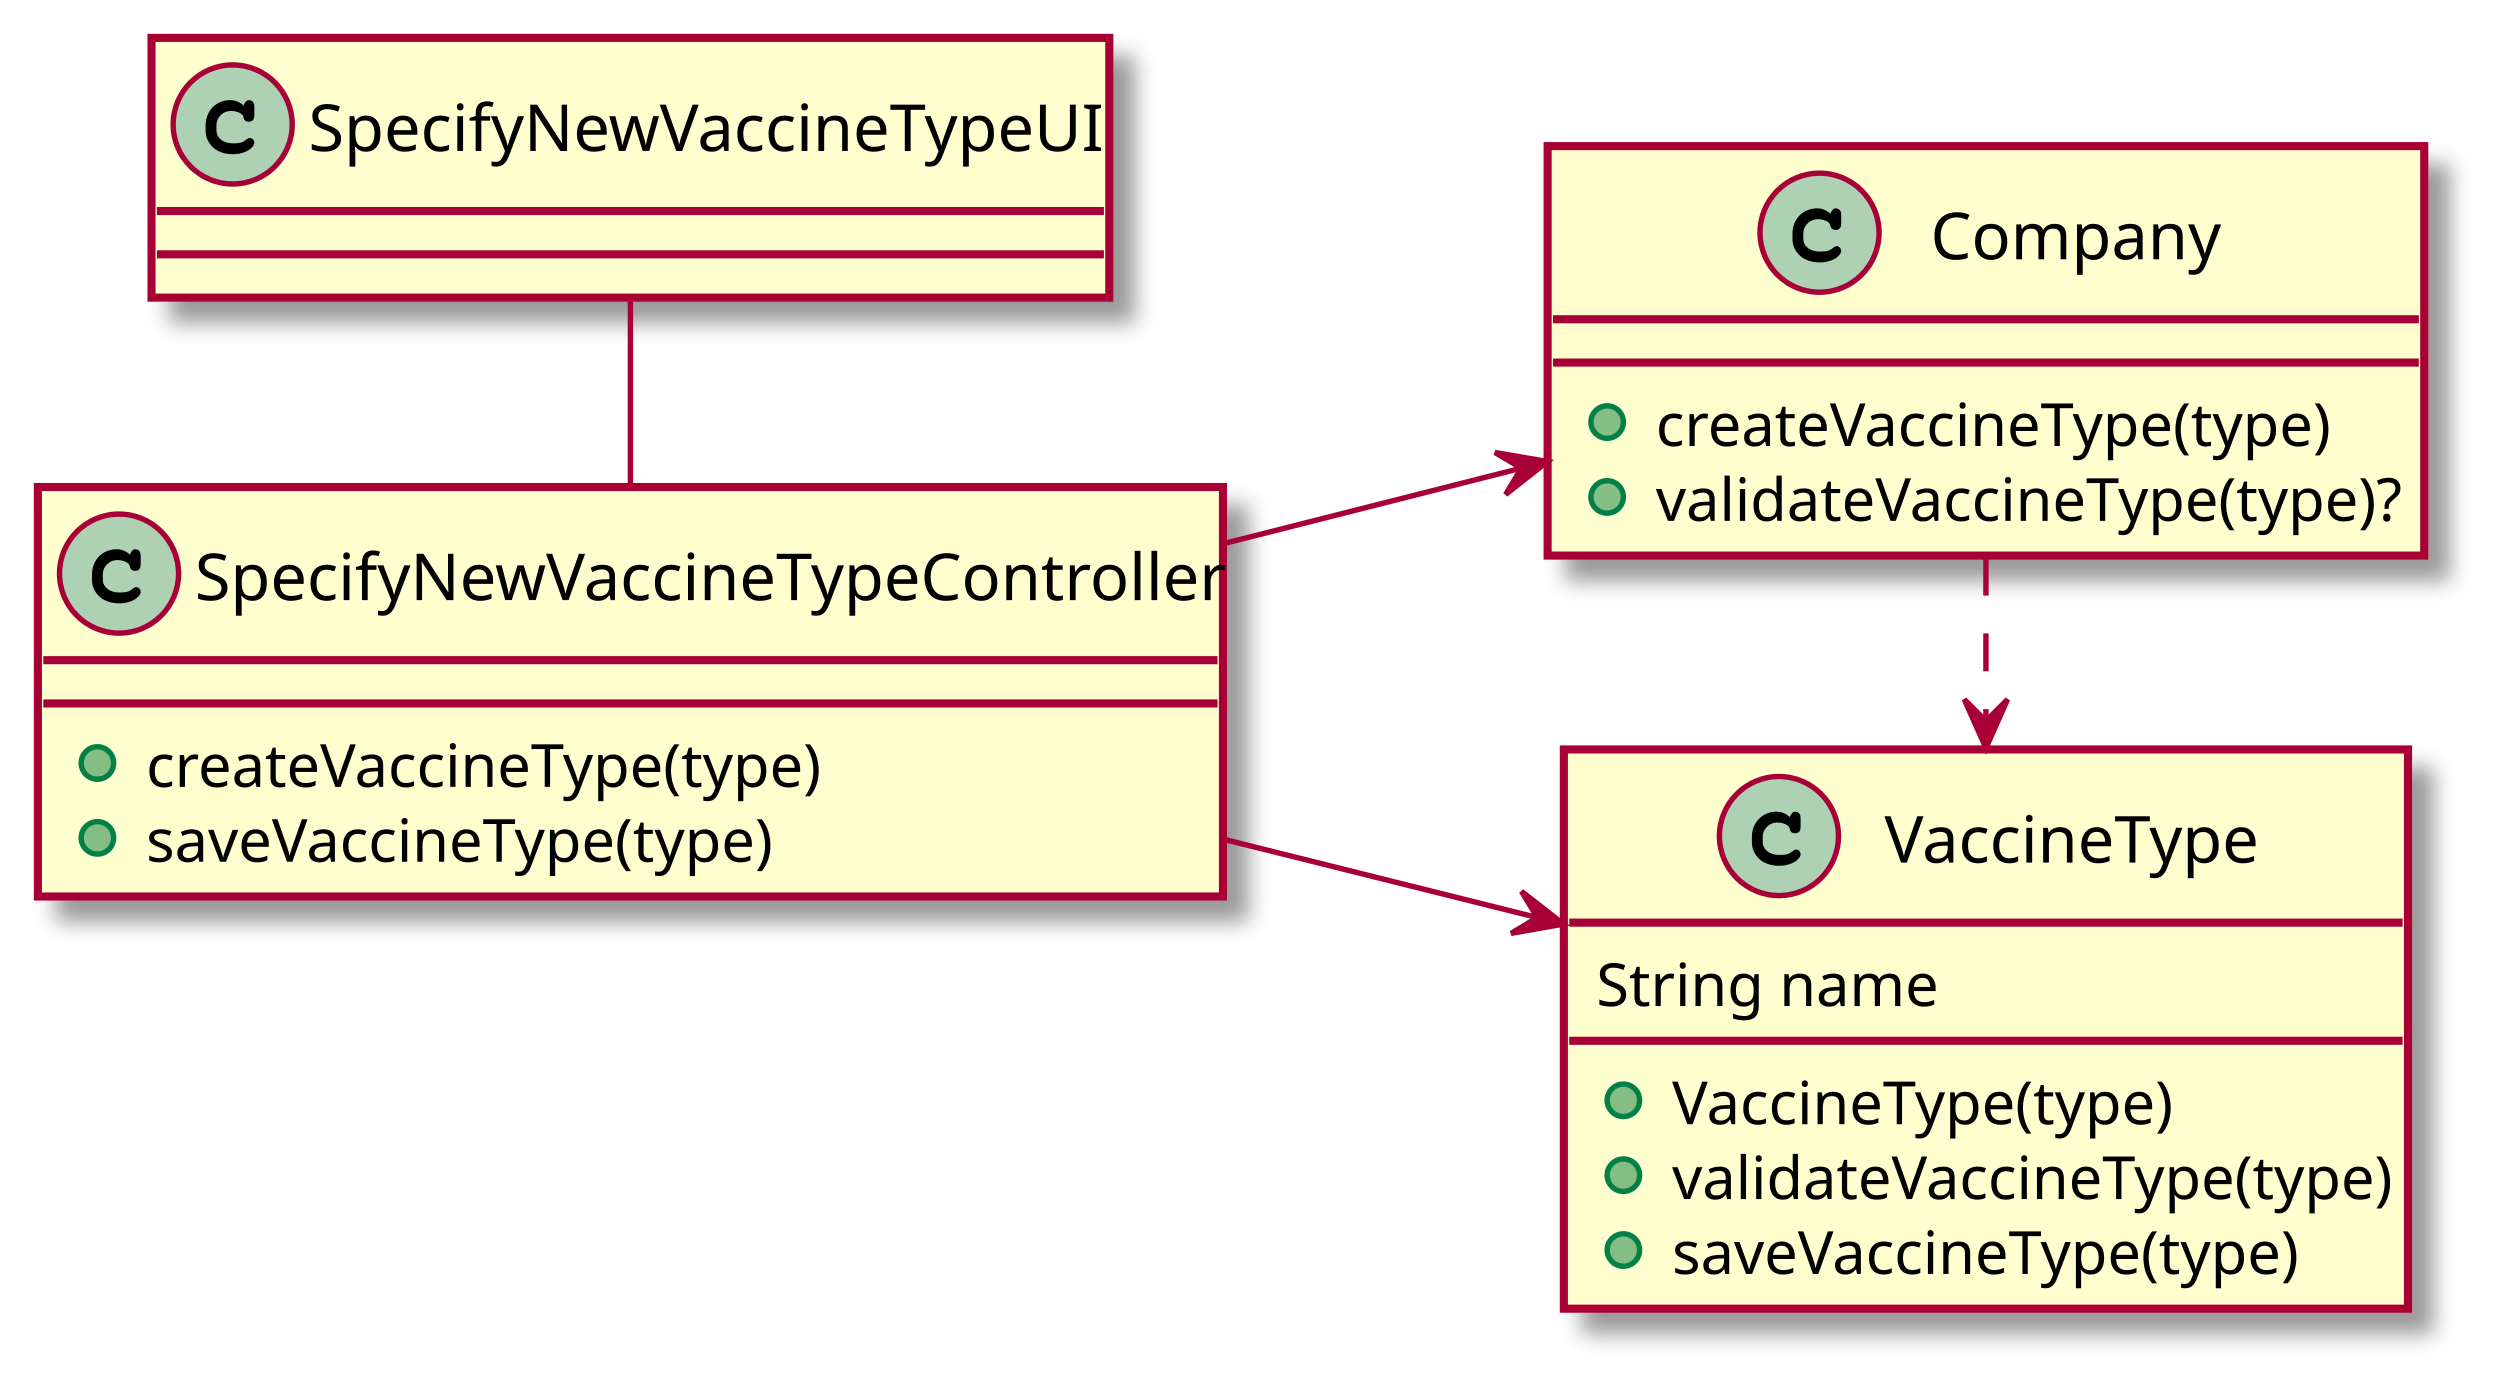
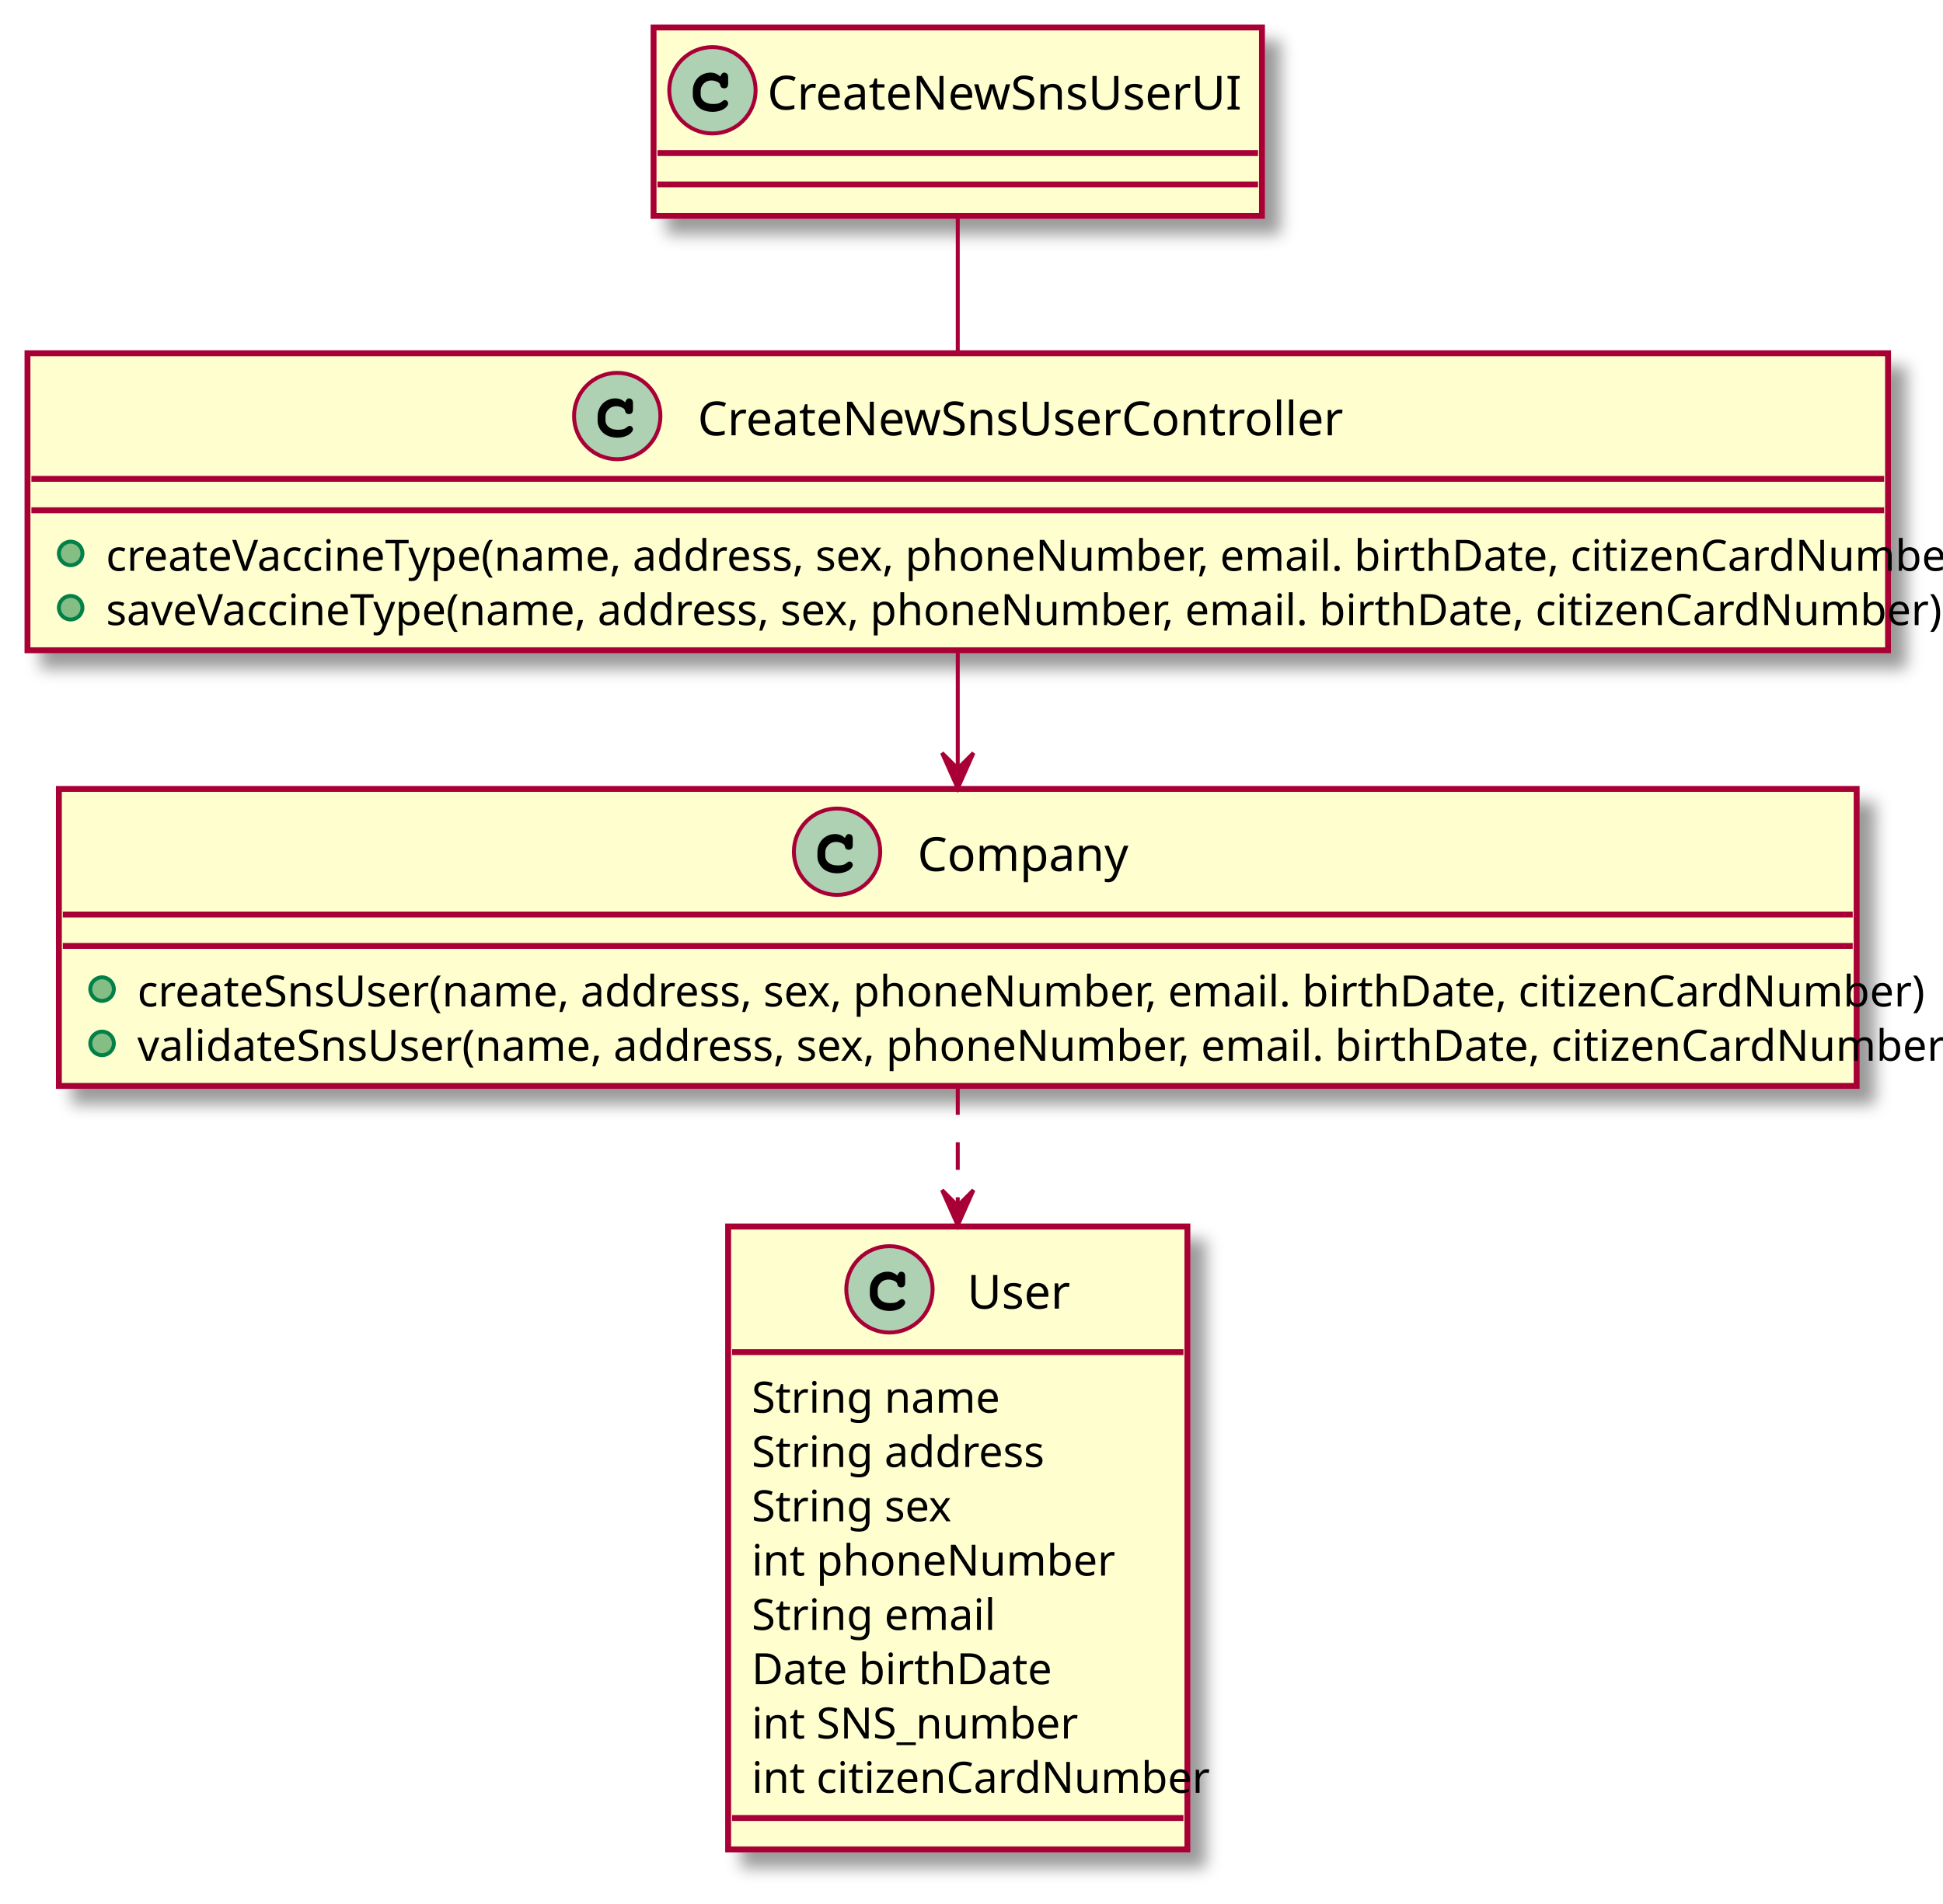
- <svg xmlns="http://www.w3.org/2000/svg" contentScriptType="application/ecmascript" contentStyleType="text/css" height="255px" preserveAspectRatio="none" style="width:462px;height:255px;background:#FFFFFF;" version="1.1" viewBox="0 0 462 255" width="462px" zoomAndPan="magnify">
+ <svg xmlns="http://www.w3.org/2000/svg" contentScriptType="application/ecmascript" contentStyleType="text/css" height="485px" preserveAspectRatio="none" style="width:495px;height:485px;background:#FFFFFF;" version="1.1" viewBox="0 0 495 485" width="495px" zoomAndPan="magnify">
  <defs>
-     <filter height="300%" id="f1ps8hslwopvu0" width="300%" x="-1" y="-1">
+     <filter height="300%" id="f1oxpskyhc89wq" width="300%" x="-1" y="-1">
      <feGaussianBlur result="blurOut" stdDeviation="2.0" />
      <feColorMatrix in="blurOut" result="blurOut2" type="matrix" values="0 0 0 0 0 0 0 0 0 0 0 0 0 0 0 0 0 0 .4 0" />
      <feOffset dx="4.0" dy="4.0" in="blurOut2" result="blurOut3" />
      <feBlend in="SourceGraphic" in2="blurOut3" mode="normal" />
    </filter>
  </defs>
  <g>
-     <rect codeLine="3" fill="#FEFECE" filter="url(#f1ps8hslwopvu0)" height="75.672" id="Company" style="stroke:#A80036;stroke-width:1.5;" width="162" x="286" y="27" />
-     <ellipse cx="336.25" cy="43" fill="#ADD1B2" rx="11" ry="11" style="stroke:#A80036;stroke-width:1.0;" />
-     <path d="M338.25,39.5 Q338.453,39 338.688,38.75 Q338.922,38.5 339.188,38.5 Q339.656,38.5 339.953,38.781 Q340.25,39.062 340.25,39.719 L340.25,41.281 Q340.25,41.938 339.969,42.219 Q339.688,42.5 339.25,42.5 Q338.859,42.5 338.609,42.328 Q338.359,42.156 338.25,41.703 Q338.203,41.391 338.031,41.219 Q337.719,40.891 337.156,40.703 Q336.594,40.5 336.031,40.5 Q335.328,40.5 334.734,40.781 Q334.156,41.062 333.703,41.688 Q333.25,42.312 333.25,43.172 L333.25,44.094 Q333.25,45.125 334.094,45.812 Q334.938,46.5 336.438,46.5 Q337.328,46.5 337.953,46.297 Q338.312,46.188 338.719,45.828 Q338.984,45.625 339.125,45.562 Q339.266,45.5 339.438,45.5 Q339.766,45.5 340,45.766 Q340.25,46.016 340.25,46.375 Q340.25,46.719 339.906,47.125 Q339.406,47.719 338.609,48.047 Q337.562,48.5 336.281,48.5 Q334.781,48.5 333.578,47.906 Q332.609,47.438 331.922,46.422 Q331.25,45.406 331.25,44.203 L331.25,43.109 Q331.25,41.859 331.844,40.766 Q332.453,39.672 333.5,39.094 Q334.562,38.5 335.75,38.5 Q336.469,38.5 337.094,38.75 Q337.719,39 338.25,39.5 Z " fill="#000000" />
-     <text fill="#000000" font-family="sans-serif" font-size="12" lengthAdjust="spacing" textLength="53" x="356.75" y="47.91">Company</text>
-     <line style="stroke:#A80036;stroke-width:1.5;" x1="287" x2="447" y1="59" y2="59" />
-     <line style="stroke:#A80036;stroke-width:1.5;" x1="287" x2="447" y1="67" y2="67" />
-     <ellipse cx="297" cy="78" fill="#84BE84" rx="3" ry="3" style="stroke:#038048;stroke-width:1.0;" />
-     <text fill="#000000" font-family="sans-serif" font-size="11" lengthAdjust="spacing" textLength="124" x="306" y="82.419">createVaccineType(type)</text>
-     <ellipse cx="297" cy="91.836" fill="#84BE84" rx="3" ry="3" style="stroke:#038048;stroke-width:1.0;" />
-     <text fill="#000000" font-family="sans-serif" font-size="11" lengthAdjust="spacing" textLength="136" x="306" y="96.255">validateVaccineType(type)?</text>
-     <rect codeLine="8" fill="#FEFECE" filter="url(#f1ps8hslwopvu0)" height="48" id="SpecifyNewVaccineTypeUI" style="stroke:#A80036;stroke-width:1.5;" width="177" x="28" y="7" />
-     <ellipse cx="43" cy="23" fill="#ADD1B2" rx="11" ry="11" style="stroke:#A80036;stroke-width:1.0;" />
-     <path d="M45,19.5 Q45.203,19 45.438,18.75 Q45.672,18.5 45.938,18.5 Q46.406,18.5 46.703,18.781 Q47,19.062 47,19.719 L47,21.281 Q47,21.938 46.719,22.219 Q46.438,22.5 46,22.5 Q45.609,22.5 45.359,22.328 Q45.109,22.156 45,21.703 Q44.953,21.391 44.781,21.219 Q44.469,20.891 43.906,20.703 Q43.344,20.5 42.781,20.5 Q42.078,20.5 41.484,20.781 Q40.906,21.062 40.453,21.688 Q40,22.312 40,23.172 L40,24.094 Q40,25.125 40.844,25.812 Q41.688,26.5 43.188,26.5 Q44.078,26.5 44.703,26.297 Q45.062,26.188 45.469,25.828 Q45.734,25.625 45.875,25.562 Q46.016,25.5 46.188,25.5 Q46.516,25.5 46.75,25.766 Q47,26.016 47,26.375 Q47,26.719 46.656,27.125 Q46.156,27.719 45.359,28.047 Q44.312,28.5 43.031,28.5 Q41.531,28.5 40.328,27.906 Q39.359,27.438 38.672,26.422 Q38,25.406 38,24.203 L38,23.109 Q38,21.859 38.594,20.766 Q39.203,19.672 40.25,19.094 Q41.312,18.5 42.5,18.5 Q43.219,18.5 43.844,18.75 Q44.469,19 45,19.5 Z " fill="#000000" />
-     <text fill="#000000" font-family="sans-serif" font-size="12" lengthAdjust="spacing" textLength="145" x="57" y="27.91">SpecifyNewVaccineTypeUI</text>
-     <line style="stroke:#A80036;stroke-width:1.5;" x1="29" x2="204" y1="39" y2="39" />
-     <line style="stroke:#A80036;stroke-width:1.5;" x1="29" x2="204" y1="47" y2="47" />
-     <rect codeLine="10" fill="#FEFECE" filter="url(#f1ps8hslwopvu0)" height="75.672" id="SpecifyNewVaccineTypeController" style="stroke:#A80036;stroke-width:1.5;" width="219" x="7" y="90" />
-     <ellipse cx="22" cy="106" fill="#ADD1B2" rx="11" ry="11" style="stroke:#A80036;stroke-width:1.0;" />
-     <path d="M24,102.5 Q24.203,102 24.438,101.75 Q24.672,101.5 24.938,101.5 Q25.406,101.5 25.703,101.781 Q26,102.062 26,102.719 L26,104.281 Q26,104.938 25.719,105.219 Q25.438,105.5 25,105.5 Q24.609,105.5 24.359,105.328 Q24.109,105.156 24,104.703 Q23.953,104.391 23.781,104.219 Q23.469,103.891 22.906,103.703 Q22.344,103.5 21.781,103.5 Q21.078,103.5 20.484,103.781 Q19.906,104.062 19.453,104.688 Q19,105.312 19,106.172 L19,107.094 Q19,108.125 19.844,108.812 Q20.688,109.5 22.188,109.5 Q23.078,109.5 23.703,109.297 Q24.062,109.188 24.469,108.828 Q24.734,108.625 24.875,108.562 Q25.016,108.5 25.188,108.5 Q25.516,108.5 25.75,108.766 Q26,109.016 26,109.375 Q26,109.719 25.656,110.125 Q25.156,110.719 24.359,111.047 Q23.312,111.5 22.031,111.5 Q20.531,111.5 19.328,110.906 Q18.359,110.438 17.672,109.422 Q17,108.406 17,107.203 L17,106.109 Q17,104.859 17.594,103.766 Q18.203,102.672 19.25,102.094 Q20.312,101.5 21.5,101.5 Q22.219,101.5 22.844,101.75 Q23.469,102 24,102.5 Z " fill="#000000" />
-     <text fill="#000000" font-family="sans-serif" font-size="12" lengthAdjust="spacing" textLength="187" x="36" y="110.91">SpecifyNewVaccineTypeController</text>
-     <line style="stroke:#A80036;stroke-width:1.5;" x1="8" x2="225" y1="122" y2="122" />
-     <line style="stroke:#A80036;stroke-width:1.5;" x1="8" x2="225" y1="130" y2="130" />
+     <rect codeLine="3" fill="#FEFECE" filter="url(#f1oxpskyhc89wq)" height="75.672" id="Company" style="stroke:#A80036;stroke-width:1.5;" width="458" x="15" y="201" />
+     <ellipse cx="213.25" cy="217" fill="#ADD1B2" rx="11" ry="11" style="stroke:#A80036;stroke-width:1.0;" />
+     <path d="M215.25,213.5 Q215.453,213 215.688,212.75 Q215.922,212.5 216.188,212.5 Q216.656,212.5 216.953,212.781 Q217.25,213.062 217.25,213.719 L217.25,215.281 Q217.25,215.938 216.969,216.219 Q216.688,216.5 216.25,216.5 Q215.859,216.5 215.609,216.328 Q215.359,216.156 215.25,215.703 Q215.203,215.391 215.031,215.219 Q214.719,214.891 214.156,214.703 Q213.594,214.5 213.031,214.5 Q212.328,214.5 211.734,214.781 Q211.156,215.062 210.703,215.688 Q210.25,216.312 210.25,217.172 L210.25,218.094 Q210.25,219.125 211.094,219.812 Q211.938,220.5 213.438,220.5 Q214.328,220.5 214.953,220.297 Q215.312,220.188 215.719,219.828 Q215.984,219.625 216.125,219.562 Q216.266,219.5 216.438,219.5 Q216.766,219.5 217,219.766 Q217.25,220.016 217.25,220.375 Q217.25,220.719 216.906,221.125 Q216.406,221.719 215.609,222.047 Q214.562,222.5 213.281,222.5 Q211.781,222.5 210.578,221.906 Q209.609,221.438 208.922,220.422 Q208.25,219.406 208.25,218.203 L208.25,217.109 Q208.25,215.859 208.844,214.766 Q209.453,213.672 210.5,213.094 Q211.562,212.5 212.75,212.5 Q213.469,212.5 214.094,212.75 Q214.719,213 215.25,213.5 Z " fill="#000000" />
+     <text fill="#000000" font-family="sans-serif" font-size="12" lengthAdjust="spacing" textLength="53" x="233.75" y="221.91">Company</text>
+     <line style="stroke:#A80036;stroke-width:1.5;" x1="16" x2="472" y1="233" y2="233" />
+     <line style="stroke:#A80036;stroke-width:1.5;" x1="16" x2="472" y1="241" y2="241" />
+     <ellipse cx="26" cy="252" fill="#84BE84" rx="3" ry="3" style="stroke:#038048;stroke-width:1.0;" />
+     <text fill="#000000" font-family="sans-serif" font-size="11" lengthAdjust="spacing" textLength="426" x="35" y="256.419">createSnsUser(name, address, sex, phoneNumber, email. birthDate, citizenCardNumber)</text>
+     <ellipse cx="26" cy="265.836" fill="#84BE84" rx="3" ry="3" style="stroke:#038048;stroke-width:1.0;" />
+     <text fill="#000000" font-family="sans-serif" font-size="11" lengthAdjust="spacing" textLength="432" x="35" y="270.255">validateSnsUser(name, address, sex, phoneNumber, email. birthDate, citizenCardNumber)</text>
+     <rect codeLine="8" fill="#FEFECE" filter="url(#f1oxpskyhc89wq)" height="158.688" id="User" style="stroke:#A80036;stroke-width:1.5;" width="117" x="185.5" y="312.5" />
+     <ellipse cx="226.6" cy="328.5" fill="#ADD1B2" rx="11" ry="11" style="stroke:#A80036;stroke-width:1.0;" />
+     <path d="M228.6,325 Q228.803,324.5 229.037,324.25 Q229.272,324 229.537,324 Q230.006,324 230.303,324.281 Q230.6,324.562 230.6,325.219 L230.6,326.781 Q230.6,327.438 230.319,327.719 Q230.037,328 229.6,328 Q229.209,328 228.959,327.828 Q228.709,327.656 228.6,327.203 Q228.553,326.891 228.381,326.719 Q228.069,326.391 227.506,326.203 Q226.944,326 226.381,326 Q225.678,326 225.084,326.281 Q224.506,326.562 224.053,327.188 Q223.6,327.812 223.6,328.672 L223.6,329.594 Q223.6,330.625 224.444,331.312 Q225.287,332 226.787,332 Q227.678,332 228.303,331.797 Q228.662,331.688 229.069,331.328 Q229.334,331.125 229.475,331.062 Q229.616,331 229.787,331 Q230.116,331 230.35,331.266 Q230.6,331.516 230.6,331.875 Q230.6,332.219 230.256,332.625 Q229.756,333.219 228.959,333.547 Q227.912,334 226.631,334 Q225.131,334 223.928,333.406 Q222.959,332.938 222.272,331.922 Q221.6,330.906 221.6,329.703 L221.6,328.609 Q221.6,327.359 222.194,326.266 Q222.803,325.172 223.85,324.594 Q224.912,324 226.1,324 Q226.819,324 227.444,324.25 Q228.069,324.5 228.6,325 Z " fill="#000000" />
+     <text fill="#000000" font-family="sans-serif" font-size="12" lengthAdjust="spacing" textLength="27" x="246.4" y="333.41">User</text>
+     <line style="stroke:#A80036;stroke-width:1.5;" x1="186.5" x2="301.5" y1="344.5" y2="344.5" />
+     <text fill="#000000" font-family="sans-serif" font-size="11" lengthAdjust="spacing" textLength="57" x="191.5" y="359.919">String name</text>
+     <text fill="#000000" font-family="sans-serif" font-size="11" lengthAdjust="spacing" textLength="71" x="191.5" y="373.755">String address</text>
+     <text fill="#000000" font-family="sans-serif" font-size="11" lengthAdjust="spacing" textLength="49" x="191.5" y="387.591">String sex</text>
+     <text fill="#000000" font-family="sans-serif" font-size="11" lengthAdjust="spacing" textLength="81" x="191.5" y="401.427">int phoneNumber</text>
+     <text fill="#000000" font-family="sans-serif" font-size="11" lengthAdjust="spacing" textLength="55" x="191.5" y="415.263">String email</text>
+     <text fill="#000000" font-family="sans-serif" font-size="11" lengthAdjust="spacing" textLength="68" x="191.5" y="429.099">Date birthDate</text>
+     <text fill="#000000" font-family="sans-serif" font-size="11" lengthAdjust="spacing" textLength="77" x="191.5" y="442.935">int SNS_number</text>
+     <text fill="#000000" font-family="sans-serif" font-size="11" lengthAdjust="spacing" textLength="105" x="191.5" y="456.771">int citizenCardNumber</text>
+     <line style="stroke:#A80036;stroke-width:1.5;" x1="186.5" x2="301.5" y1="463.188" y2="463.188" />
+     <rect codeLine="19" fill="#FEFECE" filter="url(#f1oxpskyhc89wq)" height="48" id="CreateNewSnsUserUI" style="stroke:#A80036;stroke-width:1.5;" width="155" x="166.5" y="7" />
+     <ellipse cx="181.5" cy="23" fill="#ADD1B2" rx="11" ry="11" style="stroke:#A80036;stroke-width:1.0;" />
+     <path d="M183.5,19.5 Q183.703,19 183.938,18.75 Q184.172,18.5 184.438,18.5 Q184.906,18.5 185.203,18.781 Q185.5,19.062 185.5,19.719 L185.5,21.281 Q185.5,21.938 185.219,22.219 Q184.938,22.5 184.5,22.5 Q184.109,22.5 183.859,22.328 Q183.609,22.156 183.5,21.703 Q183.453,21.391 183.281,21.219 Q182.969,20.891 182.406,20.703 Q181.844,20.5 181.281,20.5 Q180.578,20.5 179.984,20.781 Q179.406,21.062 178.953,21.688 Q178.5,22.312 178.5,23.172 L178.5,24.094 Q178.5,25.125 179.344,25.812 Q180.188,26.5 181.688,26.5 Q182.578,26.5 183.203,26.297 Q183.562,26.188 183.969,25.828 Q184.234,25.625 184.375,25.562 Q184.516,25.5 184.688,25.5 Q185.016,25.5 185.25,25.766 Q185.5,26.016 185.5,26.375 Q185.5,26.719 185.156,27.125 Q184.656,27.719 183.859,28.047 Q182.812,28.5 181.531,28.5 Q180.031,28.5 178.828,27.906 Q177.859,27.438 177.172,26.422 Q176.5,25.406 176.5,24.203 L176.5,23.109 Q176.5,21.859 177.094,20.766 Q177.703,19.672 178.75,19.094 Q179.812,18.5 181,18.5 Q181.719,18.5 182.344,18.75 Q182.969,19 183.5,19.5 Z " fill="#000000" />
+     <text fill="#000000" font-family="sans-serif" font-size="12" lengthAdjust="spacing" textLength="123" x="195.5" y="27.91">CreateNewSnsUserUI</text>
+     <line style="stroke:#A80036;stroke-width:1.5;" x1="167.5" x2="320.5" y1="39" y2="39" />
+     <line style="stroke:#A80036;stroke-width:1.5;" x1="167.5" x2="320.5" y1="47" y2="47" />
+     <rect codeLine="21" fill="#FEFECE" filter="url(#f1oxpskyhc89wq)" height="75.672" id="CreateNewSnsUserController" style="stroke:#A80036;stroke-width:1.5;" width="474" x="7" y="90" />
+     <ellipse cx="157.25" cy="106" fill="#ADD1B2" rx="11" ry="11" style="stroke:#A80036;stroke-width:1.0;" />
+     <path d="M159.25,102.5 Q159.453,102 159.688,101.75 Q159.922,101.5 160.188,101.5 Q160.656,101.5 160.953,101.781 Q161.25,102.062 161.25,102.719 L161.25,104.281 Q161.25,104.938 160.969,105.219 Q160.688,105.5 160.25,105.5 Q159.859,105.5 159.609,105.328 Q159.359,105.156 159.25,104.703 Q159.203,104.391 159.031,104.219 Q158.719,103.891 158.156,103.703 Q157.594,103.5 157.031,103.5 Q156.328,103.5 155.734,103.781 Q155.156,104.062 154.703,104.688 Q154.25,105.312 154.25,106.172 L154.25,107.094 Q154.25,108.125 155.094,108.812 Q155.938,109.5 157.438,109.5 Q158.328,109.5 158.953,109.297 Q159.312,109.188 159.719,108.828 Q159.984,108.625 160.125,108.562 Q160.266,108.5 160.438,108.5 Q160.766,108.5 161,108.766 Q161.25,109.016 161.25,109.375 Q161.25,109.719 160.906,110.125 Q160.406,110.719 159.609,111.047 Q158.562,111.5 157.281,111.5 Q155.781,111.5 154.578,110.906 Q153.609,110.438 152.922,109.422 Q152.25,108.406 152.25,107.203 L152.25,106.109 Q152.25,104.859 152.844,103.766 Q153.453,102.672 154.5,102.094 Q155.562,101.5 156.75,101.5 Q157.469,101.5 158.094,101.75 Q158.719,102 159.25,102.5 Z " fill="#000000" />
+     <text fill="#000000" font-family="sans-serif" font-size="12" lengthAdjust="spacing" textLength="165" x="177.75" y="110.91">CreateNewSnsUserController</text>
+     <line style="stroke:#A80036;stroke-width:1.5;" x1="8" x2="480" y1="122" y2="122" />
+     <line style="stroke:#A80036;stroke-width:1.5;" x1="8" x2="480" y1="130" y2="130" />
    <ellipse cx="18" cy="141" fill="#84BE84" rx="3" ry="3" style="stroke:#038048;stroke-width:1.0;" />
-     <text fill="#000000" font-family="sans-serif" font-size="11" lengthAdjust="spacing" textLength="124" x="27" y="145.419">createVaccineType(type)</text>
+     <text fill="#000000" font-family="sans-serif" font-size="11" lengthAdjust="spacing" textLength="448" x="27" y="145.419">createVaccineType(name, address, sex, phoneNumber, email. birthDate, citizenCardNumber)</text>
    <ellipse cx="18" cy="154.836" fill="#84BE84" rx="3" ry="3" style="stroke:#038048;stroke-width:1.0;" />
-     <text fill="#000000" font-family="sans-serif" font-size="11" lengthAdjust="spacing" textLength="117" x="27" y="159.255">saveVaccineType(type)</text>
-     <rect codeLine="15" fill="#FEFECE" filter="url(#f1ps8hslwopvu0)" height="103.344" id="VaccineType" style="stroke:#A80036;stroke-width:1.5;" width="156" x="289" y="138.5" />
-     <ellipse cx="328.75" cy="154.5" fill="#ADD1B2" rx="11" ry="11" style="stroke:#A80036;stroke-width:1.0;" />
-     <path d="M330.75,151 Q330.953,150.5 331.188,150.25 Q331.422,150 331.688,150 Q332.156,150 332.453,150.281 Q332.75,150.562 332.75,151.219 L332.75,152.781 Q332.75,153.438 332.469,153.719 Q332.188,154 331.75,154 Q331.359,154 331.109,153.828 Q330.859,153.656 330.75,153.203 Q330.703,152.891 330.531,152.719 Q330.219,152.391 329.656,152.203 Q329.094,152 328.531,152 Q327.828,152 327.234,152.281 Q326.656,152.562 326.203,153.188 Q325.75,153.812 325.75,154.672 L325.75,155.594 Q325.75,156.625 326.594,157.312 Q327.438,158 328.938,158 Q329.828,158 330.453,157.797 Q330.812,157.688 331.219,157.328 Q331.484,157.125 331.625,157.062 Q331.766,157 331.938,157 Q332.266,157 332.5,157.266 Q332.75,157.516 332.75,157.875 Q332.75,158.219 332.406,158.625 Q331.906,159.219 331.109,159.547 Q330.062,160 328.781,160 Q327.281,160 326.078,159.406 Q325.109,158.938 324.422,157.922 Q323.75,156.906 323.75,155.703 L323.75,154.609 Q323.75,153.359 324.344,152.266 Q324.953,151.172 326,150.594 Q327.062,150 328.25,150 Q328.969,150 329.594,150.25 Q330.219,150.5 330.75,151 Z " fill="#000000" />
-     <text fill="#000000" font-family="sans-serif" font-size="12" lengthAdjust="spacing" textLength="69" x="348.25" y="159.41">VaccineType</text>
-     <line style="stroke:#A80036;stroke-width:1.5;" x1="290" x2="444" y1="170.5" y2="170.5" />
-     <text fill="#000000" font-family="sans-serif" font-size="11" lengthAdjust="spacing" textLength="57" x="295" y="185.919">String name</text>
-     <line style="stroke:#A80036;stroke-width:1.5;" x1="290" x2="444" y1="192.336" y2="192.336" />
-     <ellipse cx="300" cy="203.336" fill="#84BE84" rx="3" ry="3" style="stroke:#038048;stroke-width:1.0;" />
-     <text fill="#000000" font-family="sans-serif" font-size="11" lengthAdjust="spacing" textLength="93" x="309" y="207.755">VaccineType(type)</text>
-     <ellipse cx="300" cy="217.172" fill="#84BE84" rx="3" ry="3" style="stroke:#038048;stroke-width:1.0;" />
-     <text fill="#000000" font-family="sans-serif" font-size="11" lengthAdjust="spacing" textLength="130" x="309" y="221.591">validateVaccineType(type)</text>
-     <ellipse cx="300" cy="231.008" fill="#84BE84" rx="3" ry="3" style="stroke:#038048;stroke-width:1.0;" />
-     <text fill="#000000" font-family="sans-serif" font-size="11" lengthAdjust="spacing" textLength="117" x="309" y="235.427">saveVaccineType(type)</text>
-     <path codeLine="24" d="M116.5,55.32 C116.5,66.79 116.5,78.26 116.5,89.73 " fill="none" id="SpecifyNewVaccineTypeUI-SpecifyNewVaccineTypeController" style="stroke:#A80036;stroke-width:1.0;" />
-     <path codeLine="25" d="M226.13,100.46 C244.52,95.8 263.37,91.02 281.03,86.54 " fill="none" id="SpecifyNewVaccineTypeController-to-Company" style="stroke:#A80036;stroke-width:1.0;" />
-     <polygon fill="#A80036" points="285.98,85.29,276.273,83.626,281.134,86.519,278.24,91.38,285.98,85.29" style="stroke:#A80036;stroke-width:1.0;" />
-     <path codeLine="26" d="M367,103.05 C367,113.04 367,123.03 367,133.02 " fill="none" id="Company-to-VaccineType" style="stroke:#A80036;stroke-width:1.0;stroke-dasharray:7.0,7.0;" />
-     <polygon fill="#A80036" points="367,138.24,371,129.24,367,133.24,363,129.24,367,138.24" style="stroke:#A80036;stroke-width:1.0;" />
-     <path codeLine="27" d="M226.13,155.1 C245.47,159.93 265.33,164.88 283.78,169.49 " fill="none" id="SpecifyNewVaccineTypeController-to-VaccineType" style="stroke:#A80036;stroke-width:1.0;" />
-     <polygon fill="#A80036" points="288.94,170.77,281.166,164.723,284.087,169.567,279.242,172.488,288.94,170.77" style="stroke:#A80036;stroke-width:1.0;" />
+     <text fill="#000000" font-family="sans-serif" font-size="11" lengthAdjust="spacing" textLength="441" x="27" y="159.255">saveVaccineType(name, address, sex, phoneNumber, email. birthDate, citizenCardNumber)</text>
+     <path codeLine="29" d="M244,55.32 C244,66.79 244,78.26 244,89.73 " fill="none" id="CreateNewSnsUserUI-CreateNewSnsUserController" style="stroke:#A80036;stroke-width:1.0;" />
+     <path codeLine="30" d="M244,166.13 C244,175.98 244,185.84 244,195.69 " fill="none" id="CreateNewSnsUserController-to-Company" style="stroke:#A80036;stroke-width:1.0;" />
+     <polygon fill="#A80036" points="244,200.84,248,191.84,244,195.84,240,191.84,244,200.84" style="stroke:#A80036;stroke-width:1.0;" />
+     <path codeLine="31" d="M244,277.04 C244,287.02 244,297.01 244,306.99 " fill="none" id="Company-to-User" style="stroke:#A80036;stroke-width:1.0;stroke-dasharray:7.0,7.0;" />
+     <polygon fill="#A80036" points="244,312.21,248,303.21,244,307.21,240,303.21,244,312.21" style="stroke:#A80036;stroke-width:1.0;" />
  </g>
</svg>
